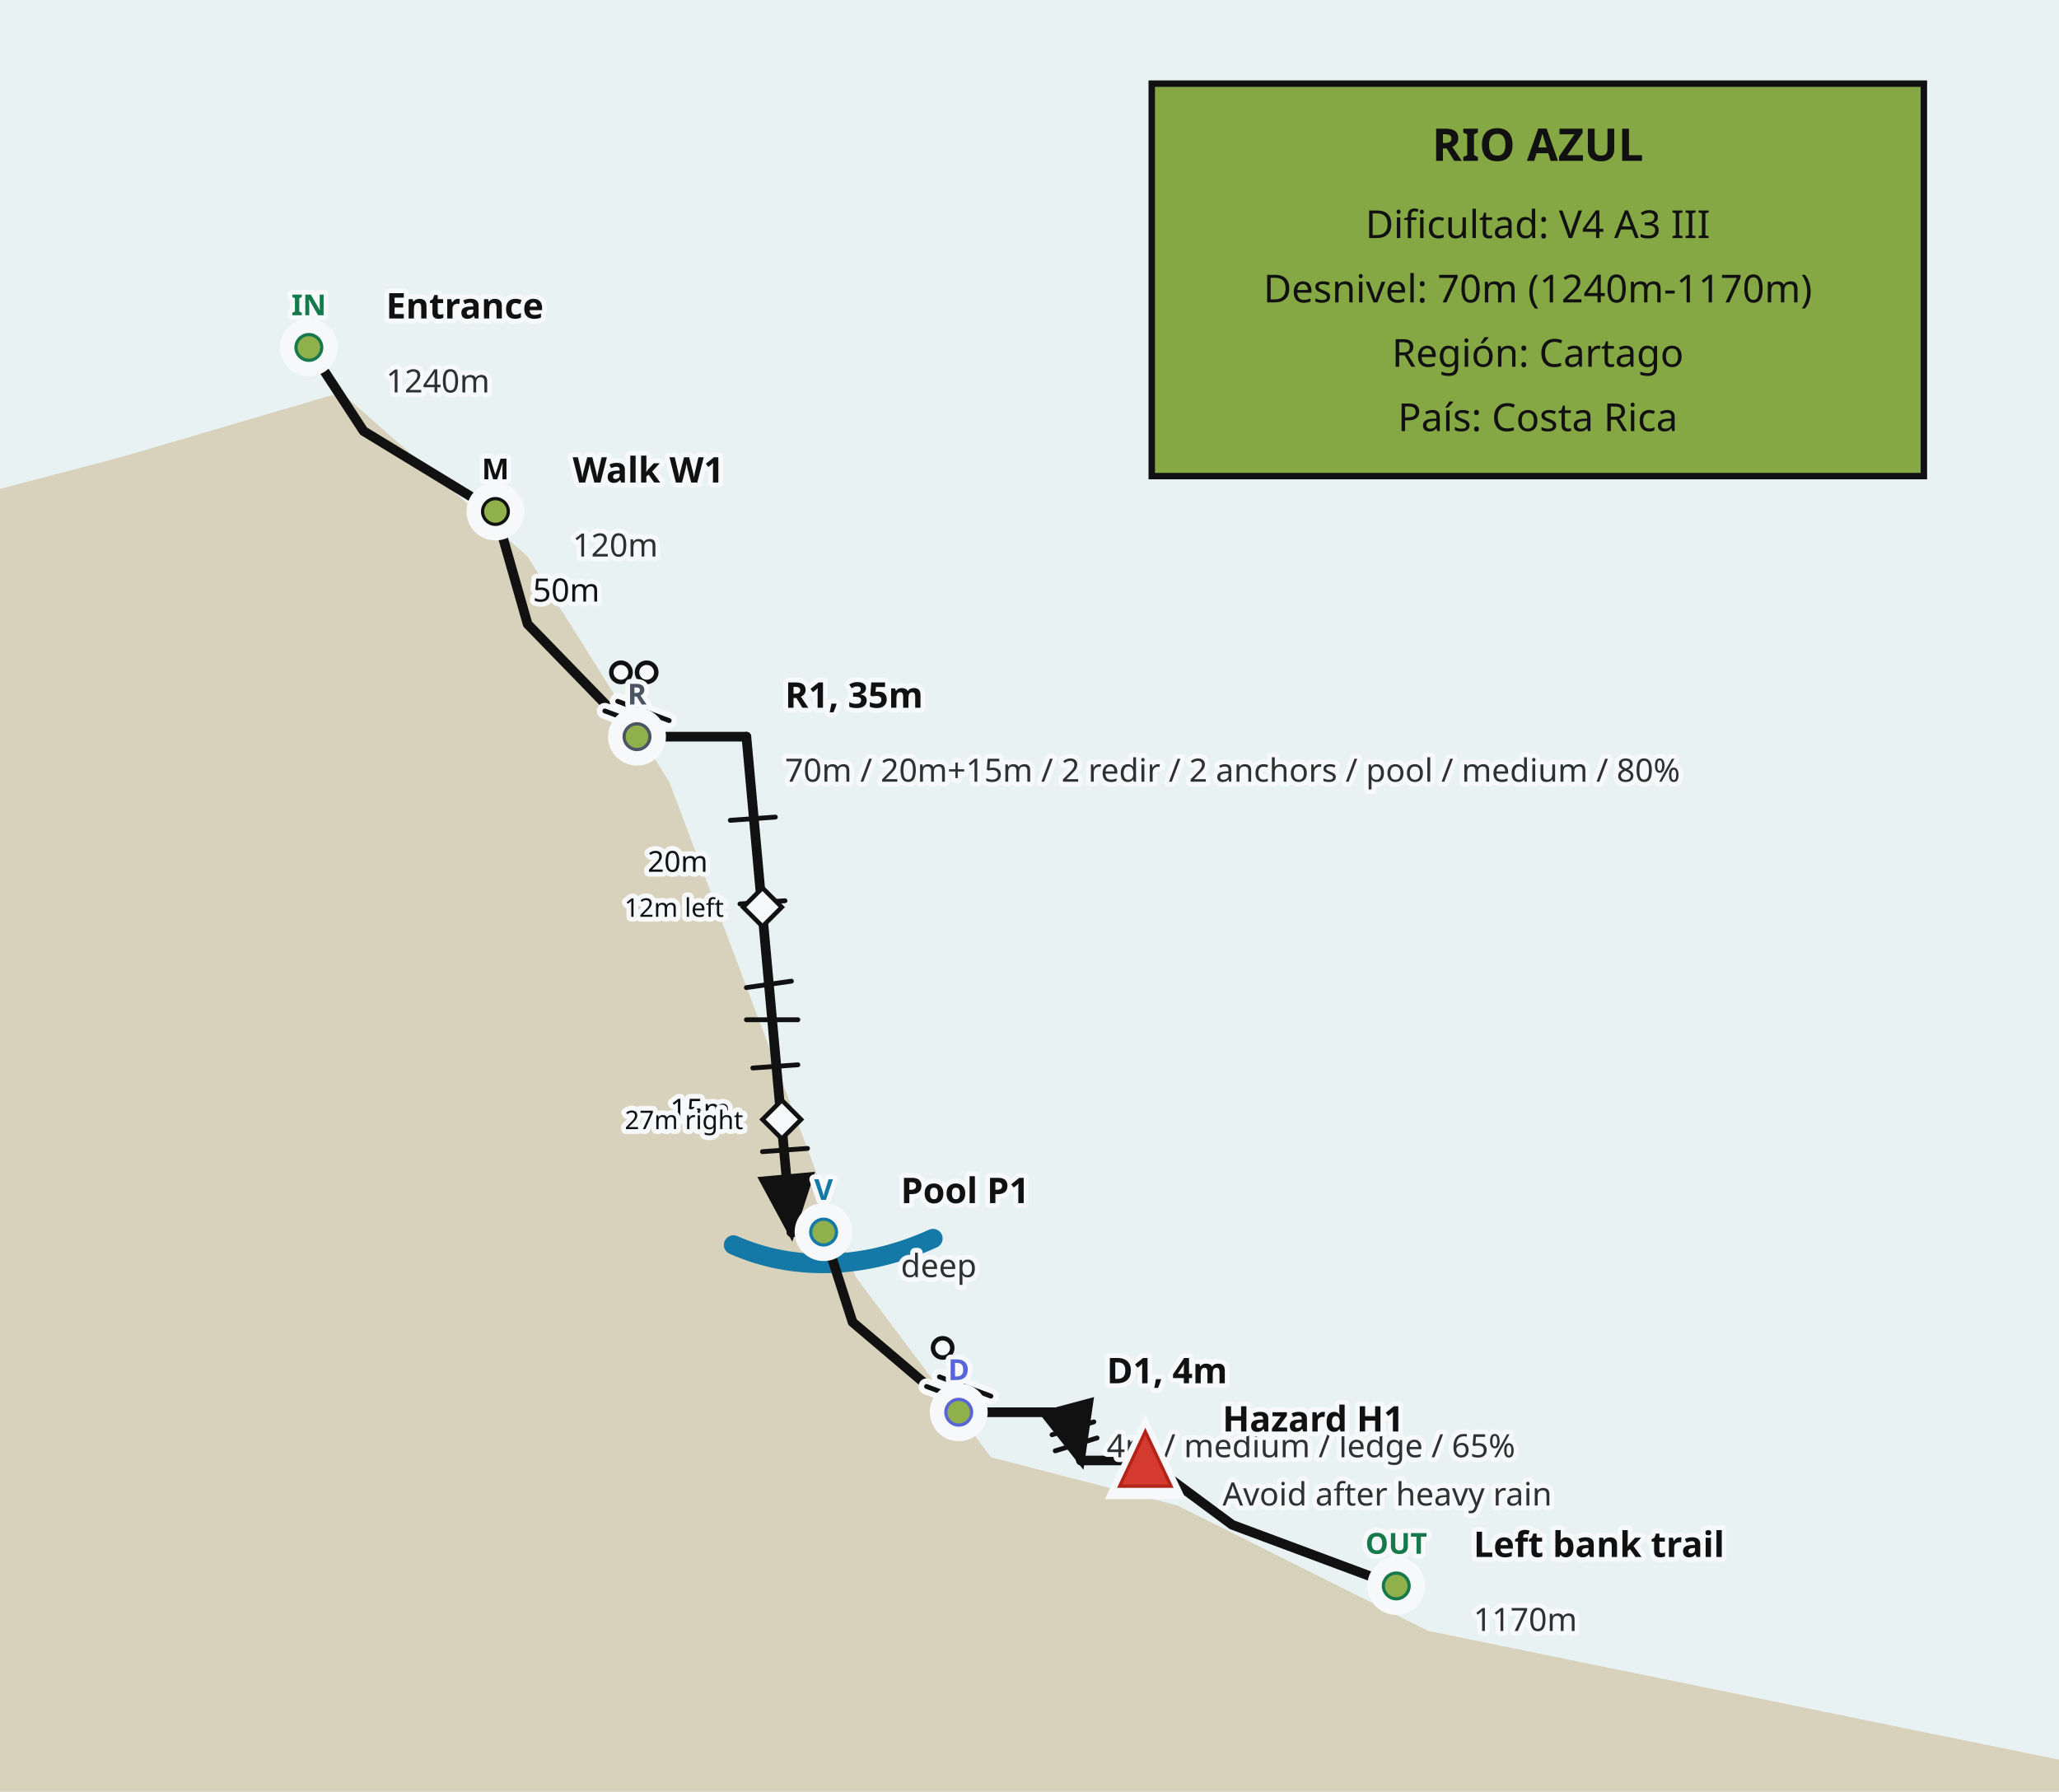
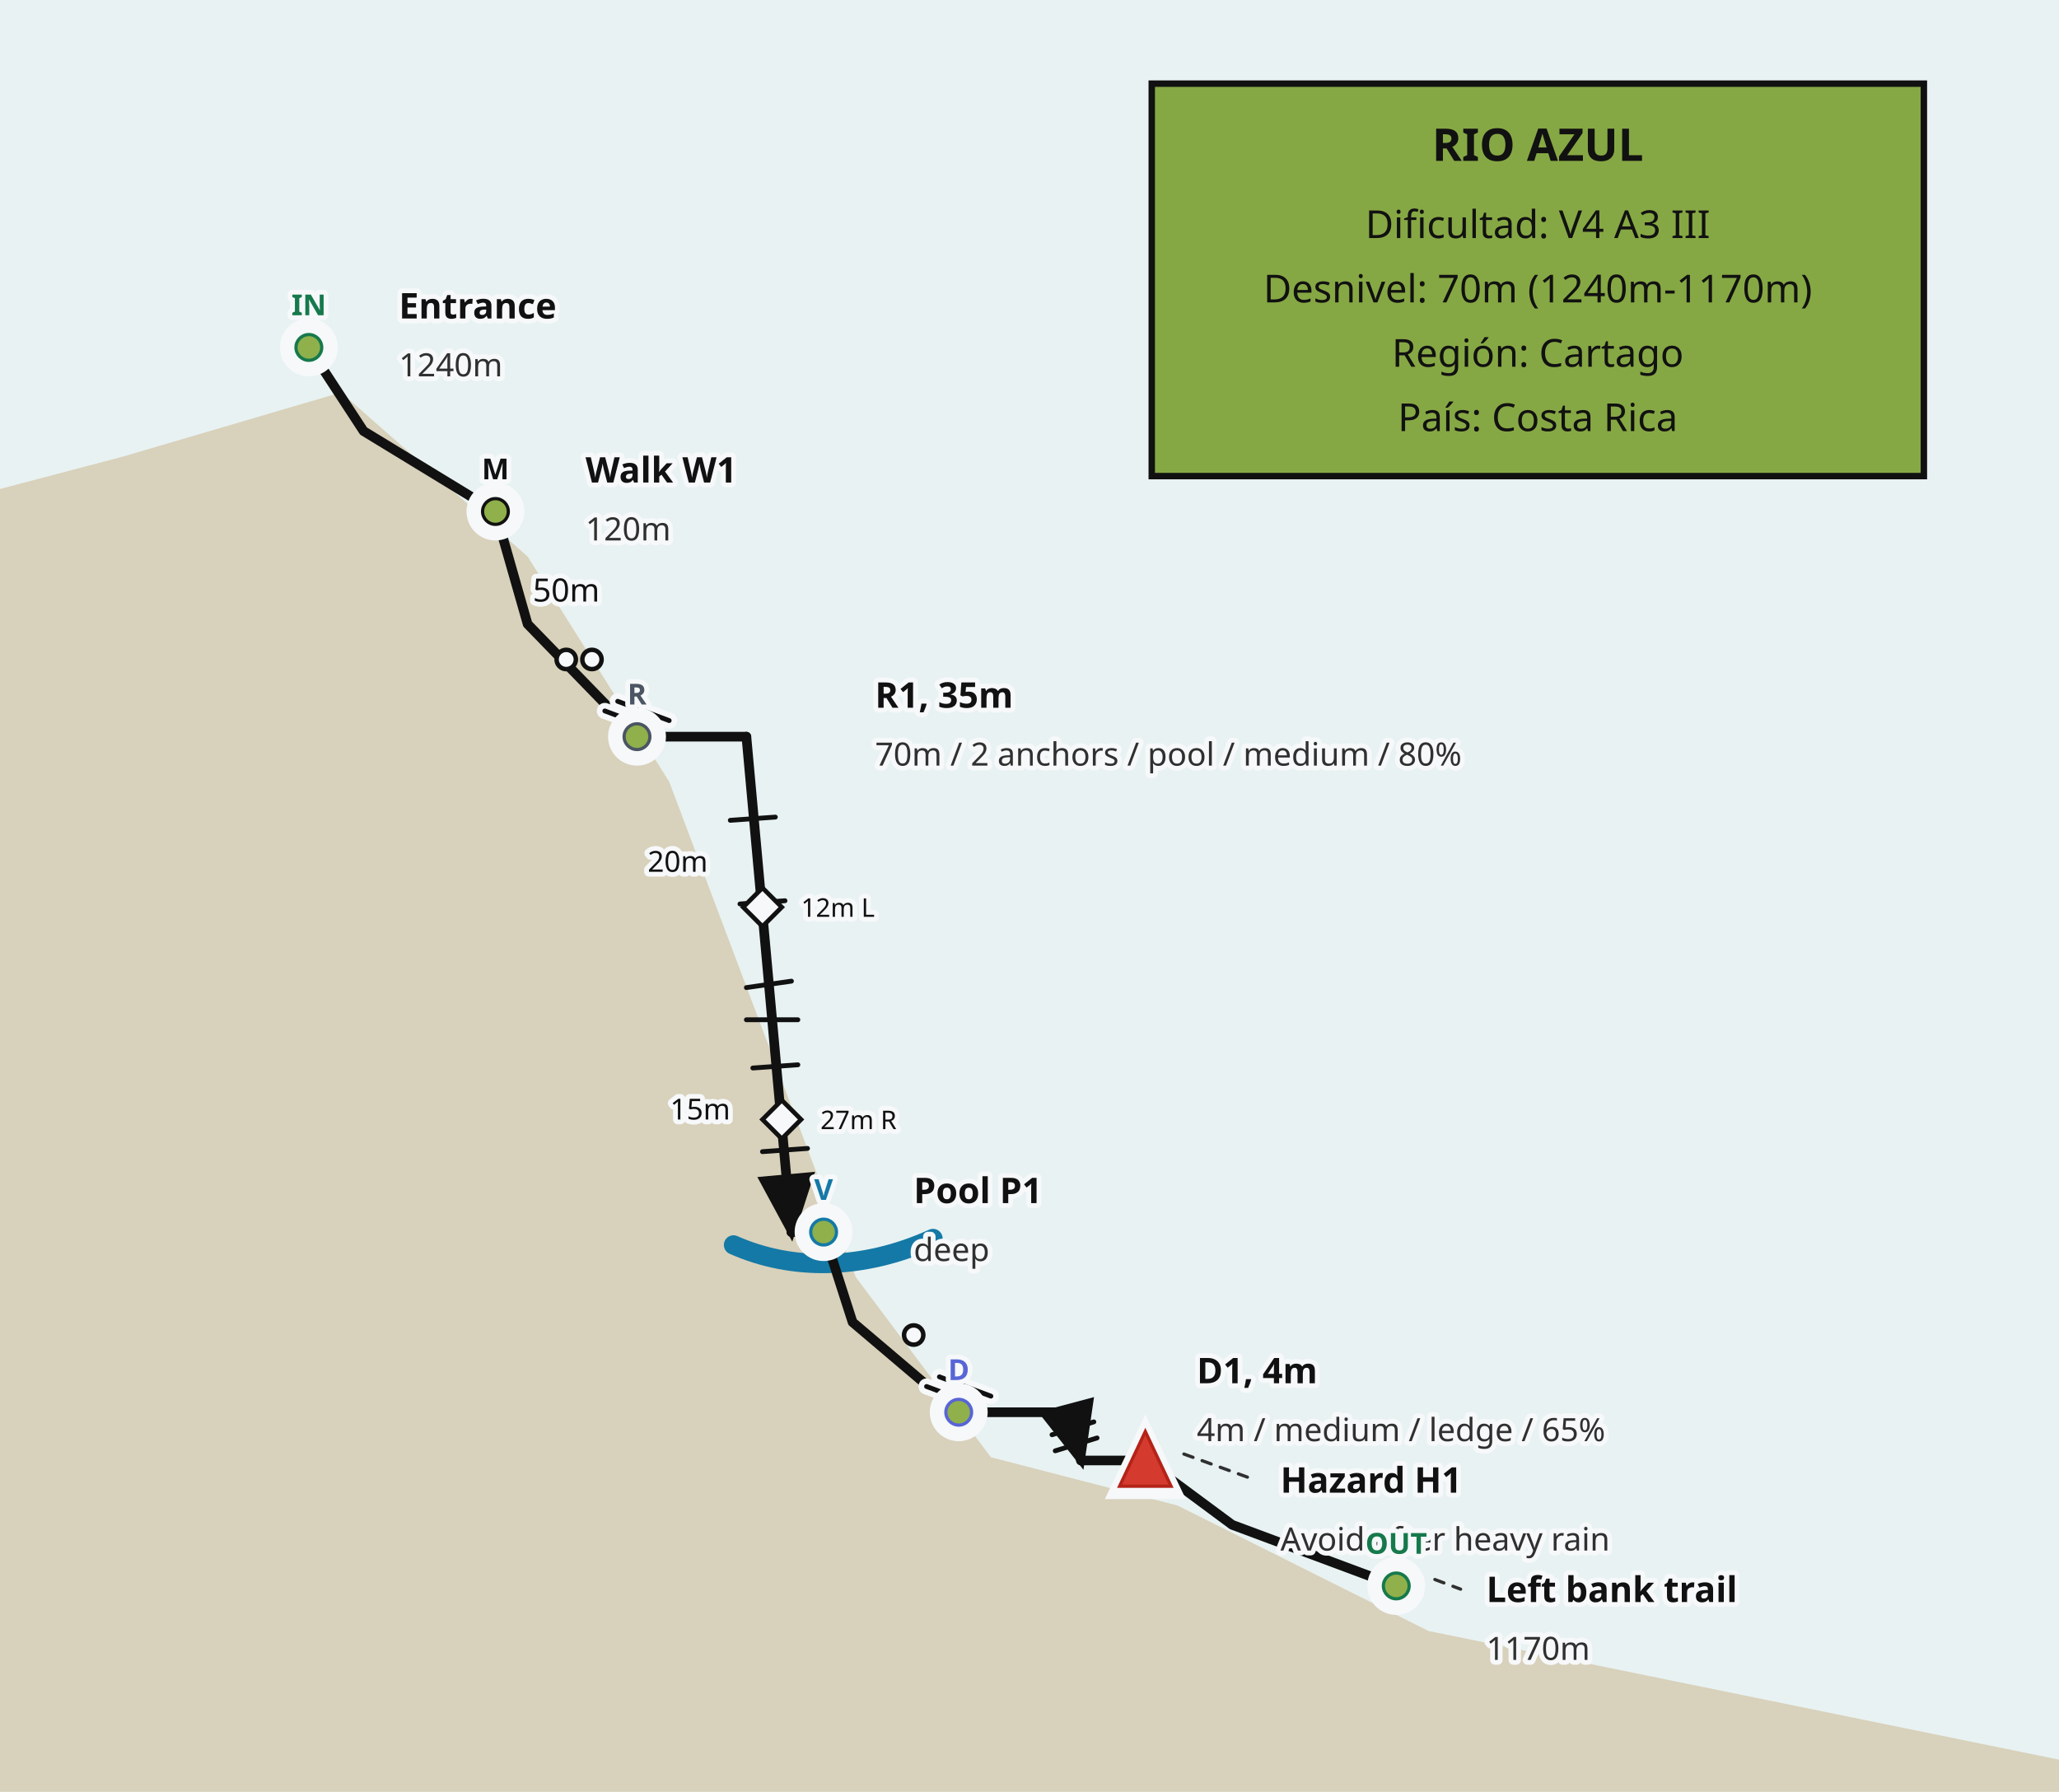
<svg xmlns="http://www.w3.org/2000/svg" role="img" viewBox="0 0 640 557" width="640" height="557" style="max-width: 100%; height: auto;">
  <defs>
    <marker id="vrl-arrow" markerWidth="8" markerHeight="8" refX="6" refY="3" orient="auto" markerUnits="strokeWidth">
      <path d="M0,0 L0,6 L7,3 z" fill="#111111" />
    </marker>
  </defs>
  <rect width="640" height="557" fill="#e8f2f2" />
  <path class="vrl-terrain-profile" d="M 0 557 L 0 152 L 38 142 L 106 122 L 164 173 L 208 243 L 266 397 L 308 453 L 366 468 L 444 507 L 640 547 L 640 557 Z" fill="#d8d1bb" />
  <g class="vrl-info-box" aria-label="Route summary">
    <rect x="358" y="26" width="240" height="122" fill="#86a844" stroke="#111111" stroke-width="2" />
    <text x="478" y="50" text-anchor="middle" font-family="system-ui, sans-serif" font-size="14" font-weight="900" fill="#111111">RIO AZUL</text>
    <text x="478" y="74" text-anchor="middle" font-family="system-ui, sans-serif" font-size="12" fill="#111111">Dificultad: V4 A3 III</text>
    <text x="478" y="94" text-anchor="middle" font-family="system-ui, sans-serif" font-size="12" fill="#111111">Desnivel: 70m (1240m-1170m)</text>
    <text x="478" y="114" text-anchor="middle" font-family="system-ui, sans-serif" font-size="12" fill="#111111">Región: Cartago</text>
    <text x="478" y="134" text-anchor="middle" font-family="system-ui, sans-serif" font-size="12" fill="#111111">País: Costa Rica</text>
  </g>
  <path class="vrl-water-run" d="M 228 387 C 246 395, 268 395, 290 385" fill="none" stroke="#1479a6" stroke-width="6" stroke-linecap="round" />
  <path class="vrl-route-segment" d="M 96 108 L 113 134 L 154 159" fill="none" stroke="#111111" stroke-width="3" stroke-linecap="round" stroke-linejoin="round" />
  <path class="vrl-route-segment" d="M 154 159 L 164 194 L 198 229" fill="none" stroke="#111111" stroke-width="3" stroke-linecap="round" stroke-linejoin="round" />
  <g class="vrl-drop-ladder">
    <path class="vrl-route-segment vrl-drop-lead" d="M 198 229 L 232 229" fill="none" stroke="#111111" stroke-width="3" stroke-linecap="round" stroke-linejoin="round" />
    <path class="vrl-route-segment vrl-drop-slope" d="M 232 229 L 246 383" fill="none" stroke="#111111" stroke-width="3" stroke-linecap="round" stroke-linejoin="round" marker-end="url(#vrl-arrow)" />
    <line class="vrl-drop-rung" x1="227" y1="255" x2="241" y2="254" stroke="#111111" stroke-width="1.5" stroke-linecap="round" />
    <line class="vrl-drop-rung" x1="230" y1="281" x2="244" y2="280" stroke="#111111" stroke-width="1.5" stroke-linecap="round" />
    <line class="vrl-drop-rung" x1="232" y1="307" x2="246" y2="305" stroke="#111111" stroke-width="1.5" stroke-linecap="round" />
    <line class="vrl-drop-rung" x1="234" y1="332" x2="248" y2="331" stroke="#111111" stroke-width="1.5" stroke-linecap="round" />
    <line class="vrl-drop-rung" x1="237" y1="358" x2="251" y2="357" stroke="#111111" stroke-width="1.5" stroke-linecap="round" />
    <line class="vrl-rappel-stage-boundary" x1="232" y1="317" x2="248" y2="317" stroke="#111111" stroke-width="1.5" stroke-linecap="round" />
    <text class="vrl-rappel-stage-label" x="220" y="271" text-anchor="end" font-family="system-ui, sans-serif" font-size="9" fill="#111111" stroke="#f6f8fa" stroke-width="3" stroke-linejoin="round" paint-order="stroke">20m</text>
    <text class="vrl-rappel-stage-label" x="227" y="348" text-anchor="end" font-family="system-ui, sans-serif" font-size="9" fill="#111111" stroke="#f6f8fa" stroke-width="3" stroke-linejoin="round" paint-order="stroke">15m</text>
-     <g class="vrl-redirection-anchor" aria-label="Redirection anchor 12m left">
+     <g class="vrl-redirection-anchor" aria-label="Redirection anchor 12m L">
      <path d="M 237 276 L 243 282 L 237 288 L 231 282 Z" fill="#f6f8fa" stroke="#111111" stroke-width="1.4" />
-       <text x="225" y="285" text-anchor="end" font-family="system-ui, sans-serif" font-size="8" fill="#111111" stroke="#f6f8fa" stroke-width="3" stroke-linejoin="round" paint-order="stroke">12m left</text>
+       <text x="249" y="285" text-anchor="start" font-family="system-ui, sans-serif" font-size="8" fill="#111111" stroke="#f6f8fa" stroke-width="3" stroke-linejoin="round" paint-order="stroke">12m L</text>
    </g>
-     <g class="vrl-redirection-anchor" aria-label="Redirection anchor 27m right">
+     <g class="vrl-redirection-anchor" aria-label="Redirection anchor 27m R">
      <path d="M 243 342 L 249 348 L 243 354 L 237 348 Z" fill="#f6f8fa" stroke="#111111" stroke-width="1.4" />
-       <text x="231" y="351" text-anchor="end" font-family="system-ui, sans-serif" font-size="8" fill="#111111" stroke="#f6f8fa" stroke-width="3" stroke-linejoin="round" paint-order="stroke">27m right</text>
+       <text x="255" y="351" text-anchor="start" font-family="system-ui, sans-serif" font-size="8" fill="#111111" stroke="#f6f8fa" stroke-width="3" stroke-linejoin="round" paint-order="stroke">27m R</text>
    </g>
    <path class="vrl-route-segment vrl-drop-exit" d="M 246 383 L 256 383" fill="none" stroke="#111111" stroke-width="3" stroke-linecap="round" stroke-linejoin="round" />
  </g>
  <path class="vrl-route-segment" d="M 256 383 L 265 411 L 298 439" fill="none" stroke="#111111" stroke-width="3" stroke-linecap="round" stroke-linejoin="round" />
  <g class="vrl-drop-ladder">
    <path class="vrl-route-segment vrl-drop-lead" d="M 298 439 L 332 439" fill="none" stroke="#111111" stroke-width="3" stroke-linecap="round" stroke-linejoin="round" />
    <path class="vrl-route-segment vrl-drop-slope" d="M 332 439 L 336 454" fill="none" stroke="#111111" stroke-width="3" stroke-linecap="round" stroke-linejoin="round" marker-end="url(#vrl-arrow)" />
    <line class="vrl-drop-rung" x1="327" y1="446" x2="340" y2="442" stroke="#111111" stroke-width="1.5" stroke-linecap="round" />
    <line class="vrl-drop-rung" x1="328" y1="451" x2="341" y2="447" stroke="#111111" stroke-width="1.5" stroke-linecap="round" />
    <path class="vrl-route-segment vrl-drop-exit" d="M 336 454 L 356 454" fill="none" stroke="#111111" stroke-width="3" stroke-linecap="round" stroke-linejoin="round" />
  </g>
  <path class="vrl-route-segment" d="M 356 454 L 383 474 L 434 493" fill="none" stroke="#111111" stroke-width="3" stroke-linecap="round" stroke-linejoin="round" />
  <text class="vrl-segment-label" x="176" y="187" text-anchor="middle" font-family="system-ui, sans-serif" font-size="10" fill="#111111" stroke="#f6f8fa" stroke-width="3" stroke-linejoin="round" paint-order="stroke">50m</text>
  <g class="vrl-station-tick vrl-station-tick-clearance" stroke="#f6f8fa" stroke-width="5" stroke-linecap="round">
    <line x1="188" y1="221" x2="204" y2="227" />
    <line x1="192" y1="218" x2="208" y2="224" />
  </g>
  <g class="vrl-station-tick" stroke="#111111" stroke-width="1.5" stroke-linecap="round">
    <line x1="188" y1="221" x2="204" y2="227" />
    <line x1="192" y1="218" x2="208" y2="224" />
  </g>
  <g class="vrl-station-tick vrl-station-tick-clearance" stroke="#f6f8fa" stroke-width="5" stroke-linecap="round">
    <line x1="288" y1="431" x2="304" y2="437" />
    <line x1="292" y1="428" x2="308" y2="434" />
  </g>
  <g class="vrl-station-tick" stroke="#111111" stroke-width="1.5" stroke-linecap="round">
    <line x1="288" y1="431" x2="304" y2="437" />
    <line x1="292" y1="428" x2="308" y2="434" />
  </g>
  <g class="vrl-node vrl-node-start" aria-label="Start Entrance">
    <g class="vrl-symbol vrl-symbol-standard">
      <circle class="vrl-symbol-clearance" cx="96" cy="108" r="8" fill="#f6f8fa" stroke="#f6f8fa" stroke-width="2" />
      <circle cx="96" cy="108" r="4" fill="#8fb04b" stroke="#16794c" stroke-width="1" />
      <text x="96" y="98" text-anchor="middle" font-family="system-ui, sans-serif" font-size="9" font-weight="800" fill="#16794c" stroke="#f6f8fa" stroke-width="3" stroke-linejoin="round" paint-order="stroke">IN</text>
    </g>
-     <text x="120" y="99" font-family="system-ui, sans-serif" font-size="11" font-weight="700" fill="#111111" stroke="#f6f8fa" stroke-width="3" stroke-linejoin="round" paint-order="stroke">Entrance</text>
-     <text x="120" y="122" font-family="system-ui, sans-serif" font-size="10" fill="#303030" stroke="#f6f8fa" stroke-width="3" stroke-linejoin="round" paint-order="stroke">1240m</text>
+     <text x="124" y="99" font-family="system-ui, sans-serif" font-size="11" font-weight="700" fill="#111111" stroke="#f6f8fa" stroke-width="3" stroke-linejoin="round" paint-order="stroke">Entrance</text>
+     <text x="124" y="117" font-family="system-ui, sans-serif" font-size="10" fill="#303030" stroke="#f6f8fa" stroke-width="3" stroke-linejoin="round" paint-order="stroke">1240m</text>
  </g>
  <g class="vrl-node vrl-node-walk" aria-label="Walk W1">
    <g class="vrl-symbol vrl-symbol-standard">
      <circle class="vrl-symbol-clearance" cx="154" cy="159" r="8" fill="#f6f8fa" stroke="#f6f8fa" stroke-width="2" />
      <circle cx="154" cy="159" r="4" fill="#8fb04b" stroke="#111111" stroke-width="1" />
      <text x="154" y="149" text-anchor="middle" font-family="system-ui, sans-serif" font-size="9" font-weight="800" fill="#111111" stroke="#f6f8fa" stroke-width="3" stroke-linejoin="round" paint-order="stroke">M</text>
    </g>
-     <text x="178" y="150" font-family="system-ui, sans-serif" font-size="11" font-weight="700" fill="#111111" stroke="#f6f8fa" stroke-width="3" stroke-linejoin="round" paint-order="stroke">Walk W1</text>
-     <text x="178" y="173" font-family="system-ui, sans-serif" font-size="10" fill="#303030" stroke="#f6f8fa" stroke-width="3" stroke-linejoin="round" paint-order="stroke">120m</text>
+     <text x="182" y="150" font-family="system-ui, sans-serif" font-size="11" font-weight="700" fill="#111111" stroke="#f6f8fa" stroke-width="3" stroke-linejoin="round" paint-order="stroke">Walk W1</text>
+     <text x="182" y="168" font-family="system-ui, sans-serif" font-size="10" fill="#303030" stroke="#f6f8fa" stroke-width="3" stroke-linejoin="round" paint-order="stroke">120m</text>
  </g>
  <g class="vrl-node vrl-node-rappel" aria-label="Rappel R1">
    <g class="vrl-anchor-marks" aria-label="2 anchors">
-       <circle cx="193" cy="209" r="3" fill="#f6f8fa" stroke="#111111" stroke-width="1.4" />
-       <circle cx="201" cy="209" r="3" fill="#f6f8fa" stroke="#111111" stroke-width="1.4" />
+       <circle cx="184" cy="205" r="3" fill="#f6f8fa" stroke="#111111" stroke-width="1.4" />
+       <circle cx="176" cy="205" r="3" fill="#f6f8fa" stroke="#111111" stroke-width="1.4" />
    </g>
    <g class="vrl-symbol vrl-symbol-standard">
      <circle class="vrl-symbol-clearance" cx="198" cy="229" r="8" fill="#f6f8fa" stroke="#f6f8fa" stroke-width="2" />
      <circle cx="198" cy="229" r="4" fill="#8fb04b" stroke="#4b5563" stroke-width="1" />
      <text x="198" y="219" text-anchor="middle" font-family="system-ui, sans-serif" font-size="9" font-weight="800" fill="#4b5563" stroke="#f6f8fa" stroke-width="3" stroke-linejoin="round" paint-order="stroke">R</text>
    </g>
-     <text x="244" y="220" font-family="system-ui, sans-serif" font-size="11" font-weight="700" fill="#111111" stroke="#f6f8fa" stroke-width="3" stroke-linejoin="round" paint-order="stroke">R1, 35m</text>
-     <text x="244" y="243" font-family="system-ui, sans-serif" font-size="10" fill="#303030" stroke="#f6f8fa" stroke-width="3" stroke-linejoin="round" paint-order="stroke">70m / 20m+15m / 2 redir / 2 anchors / pool / medium / 80%</text>
+     <text x="272" y="220" font-family="system-ui, sans-serif" font-size="11" font-weight="700" fill="#111111" stroke="#f6f8fa" stroke-width="3" stroke-linejoin="round" paint-order="stroke">R1, 35m</text>
+     <text x="272" y="238" font-family="system-ui, sans-serif" font-size="10" fill="#303030" stroke="#f6f8fa" stroke-width="3" stroke-linejoin="round" paint-order="stroke">70m / 2 anchors / pool / medium / 80%</text>
  </g>
  <g class="vrl-node vrl-node-pool" aria-label="Pool P1">
    <g class="vrl-symbol vrl-symbol-standard">
      <circle class="vrl-symbol-clearance" cx="256" cy="383" r="8" fill="#f6f8fa" stroke="#f6f8fa" stroke-width="2" />
      <circle cx="256" cy="383" r="4" fill="#8fb04b" stroke="#1479a6" stroke-width="1" />
      <text x="256" y="373" text-anchor="middle" font-family="system-ui, sans-serif" font-size="9" font-weight="800" fill="#1479a6" stroke="#f6f8fa" stroke-width="3" stroke-linejoin="round" paint-order="stroke">V</text>
    </g>
-     <text x="280" y="374" font-family="system-ui, sans-serif" font-size="11" font-weight="700" fill="#111111" stroke="#f6f8fa" stroke-width="3" stroke-linejoin="round" paint-order="stroke">Pool P1</text>
-     <text x="280" y="397" font-family="system-ui, sans-serif" font-size="10" fill="#303030" stroke="#f6f8fa" stroke-width="3" stroke-linejoin="round" paint-order="stroke">deep</text>
+     <text x="284" y="374" font-family="system-ui, sans-serif" font-size="11" font-weight="700" fill="#111111" stroke="#f6f8fa" stroke-width="3" stroke-linejoin="round" paint-order="stroke">Pool P1</text>
+     <text x="284" y="392" font-family="system-ui, sans-serif" font-size="10" fill="#303030" stroke="#f6f8fa" stroke-width="3" stroke-linejoin="round" paint-order="stroke">deep</text>
  </g>
  <g class="vrl-node vrl-node-downclimb" aria-label="Downclimb D1">
    <g class="vrl-anchor-marks" aria-label="1 anchors">
-       <circle cx="293" cy="419" r="3" fill="#f6f8fa" stroke="#111111" stroke-width="1.4" />
+       <circle cx="284" cy="415" r="3" fill="#f6f8fa" stroke="#111111" stroke-width="1.4" />
    </g>
    <g class="vrl-symbol vrl-symbol-standard">
      <circle class="vrl-symbol-clearance" cx="298" cy="439" r="8" fill="#f6f8fa" stroke="#f6f8fa" stroke-width="2" />
      <circle cx="298" cy="439" r="4" fill="#8fb04b" stroke="#5865d6" stroke-width="1" />
      <text x="298" y="429" text-anchor="middle" font-family="system-ui, sans-serif" font-size="9" font-weight="800" fill="#5865d6" stroke="#f6f8fa" stroke-width="3" stroke-linejoin="round" paint-order="stroke">D</text>
    </g>
-     <text x="344" y="430" font-family="system-ui, sans-serif" font-size="11" font-weight="700" fill="#111111" stroke="#f6f8fa" stroke-width="3" stroke-linejoin="round" paint-order="stroke">D1, 4m</text>
-     <text x="344" y="453" font-family="system-ui, sans-serif" font-size="10" fill="#303030" stroke="#f6f8fa" stroke-width="3" stroke-linejoin="round" paint-order="stroke">4m / medium / ledge / 65%</text>
+     <text x="372" y="430" font-family="system-ui, sans-serif" font-size="11" font-weight="700" fill="#111111" stroke="#f6f8fa" stroke-width="3" stroke-linejoin="round" paint-order="stroke">D1, 4m</text>
+     <text x="372" y="448" font-family="system-ui, sans-serif" font-size="10" fill="#303030" stroke="#f6f8fa" stroke-width="3" stroke-linejoin="round" paint-order="stroke">4m / medium / ledge / 65%</text>
  </g>
  <g class="vrl-node vrl-node-hazard" aria-label="Hazard H1">
    <g class="vrl-symbol vrl-symbol-hazard">
      <path class="vrl-symbol-clearance" d="M 356 442 L 345 465 L 367 465 Z" fill="#f6f8fa" stroke="#f6f8fa" stroke-width="2" />
      <path d="M 356 445 L 348 462 L 364 462 Z" fill="#d53a2f" stroke="#b42318" stroke-width="1" />
    </g>
-     <text x="380" y="445" font-family="system-ui, sans-serif" font-size="11" font-weight="700" fill="#111111" stroke="#f6f8fa" stroke-width="3" stroke-linejoin="round" paint-order="stroke">Hazard H1</text>
-     <text x="380" y="468" font-family="system-ui, sans-serif" font-size="10" fill="#303030" stroke="#f6f8fa" stroke-width="3" stroke-linejoin="round" paint-order="stroke">Avoid after heavy rain</text>
+     <path class="vrl-label-leader" d="M 368 452 L 390 460" fill="none" stroke="#303030" stroke-width="1" stroke-linecap="round" stroke-dasharray="3 3" />
+     <text x="398" y="464" font-family="system-ui, sans-serif" font-size="11" font-weight="700" fill="#111111" stroke="#f6f8fa" stroke-width="3" stroke-linejoin="round" paint-order="stroke">Hazard H1</text>
+     <text x="398" y="482" font-family="system-ui, sans-serif" font-size="10" fill="#303030" stroke="#f6f8fa" stroke-width="3" stroke-linejoin="round" paint-order="stroke">Avoid after heavy rain</text>
  </g>
  <g class="vrl-node vrl-node-exit" aria-label="Exit Left bank trail">
    <g class="vrl-symbol vrl-symbol-standard">
      <circle class="vrl-symbol-clearance" cx="434" cy="493" r="8" fill="#f6f8fa" stroke="#f6f8fa" stroke-width="2" />
      <circle cx="434" cy="493" r="4" fill="#8fb04b" stroke="#16794c" stroke-width="1" />
      <text x="434" y="483" text-anchor="middle" font-family="system-ui, sans-serif" font-size="9" font-weight="800" fill="#16794c" stroke="#f6f8fa" stroke-width="3" stroke-linejoin="round" paint-order="stroke">OUT</text>
    </g>
-     <text x="458" y="484" font-family="system-ui, sans-serif" font-size="11" font-weight="700" fill="#111111" stroke="#f6f8fa" stroke-width="3" stroke-linejoin="round" paint-order="stroke">Left bank trail</text>
-     <text x="458" y="507" font-family="system-ui, sans-serif" font-size="10" fill="#303030" stroke="#f6f8fa" stroke-width="3" stroke-linejoin="round" paint-order="stroke">1170m</text>
+     <path class="vrl-label-leader" d="M 446 491 L 454 494" fill="none" stroke="#303030" stroke-width="1" stroke-linecap="round" stroke-dasharray="3 3" />
+     <text x="462" y="498" font-family="system-ui, sans-serif" font-size="11" font-weight="700" fill="#111111" stroke="#f6f8fa" stroke-width="3" stroke-linejoin="round" paint-order="stroke">Left bank trail</text>
+     <text x="462" y="516" font-family="system-ui, sans-serif" font-size="10" fill="#303030" stroke="#f6f8fa" stroke-width="3" stroke-linejoin="round" paint-order="stroke">1170m</text>
  </g>
</svg>
